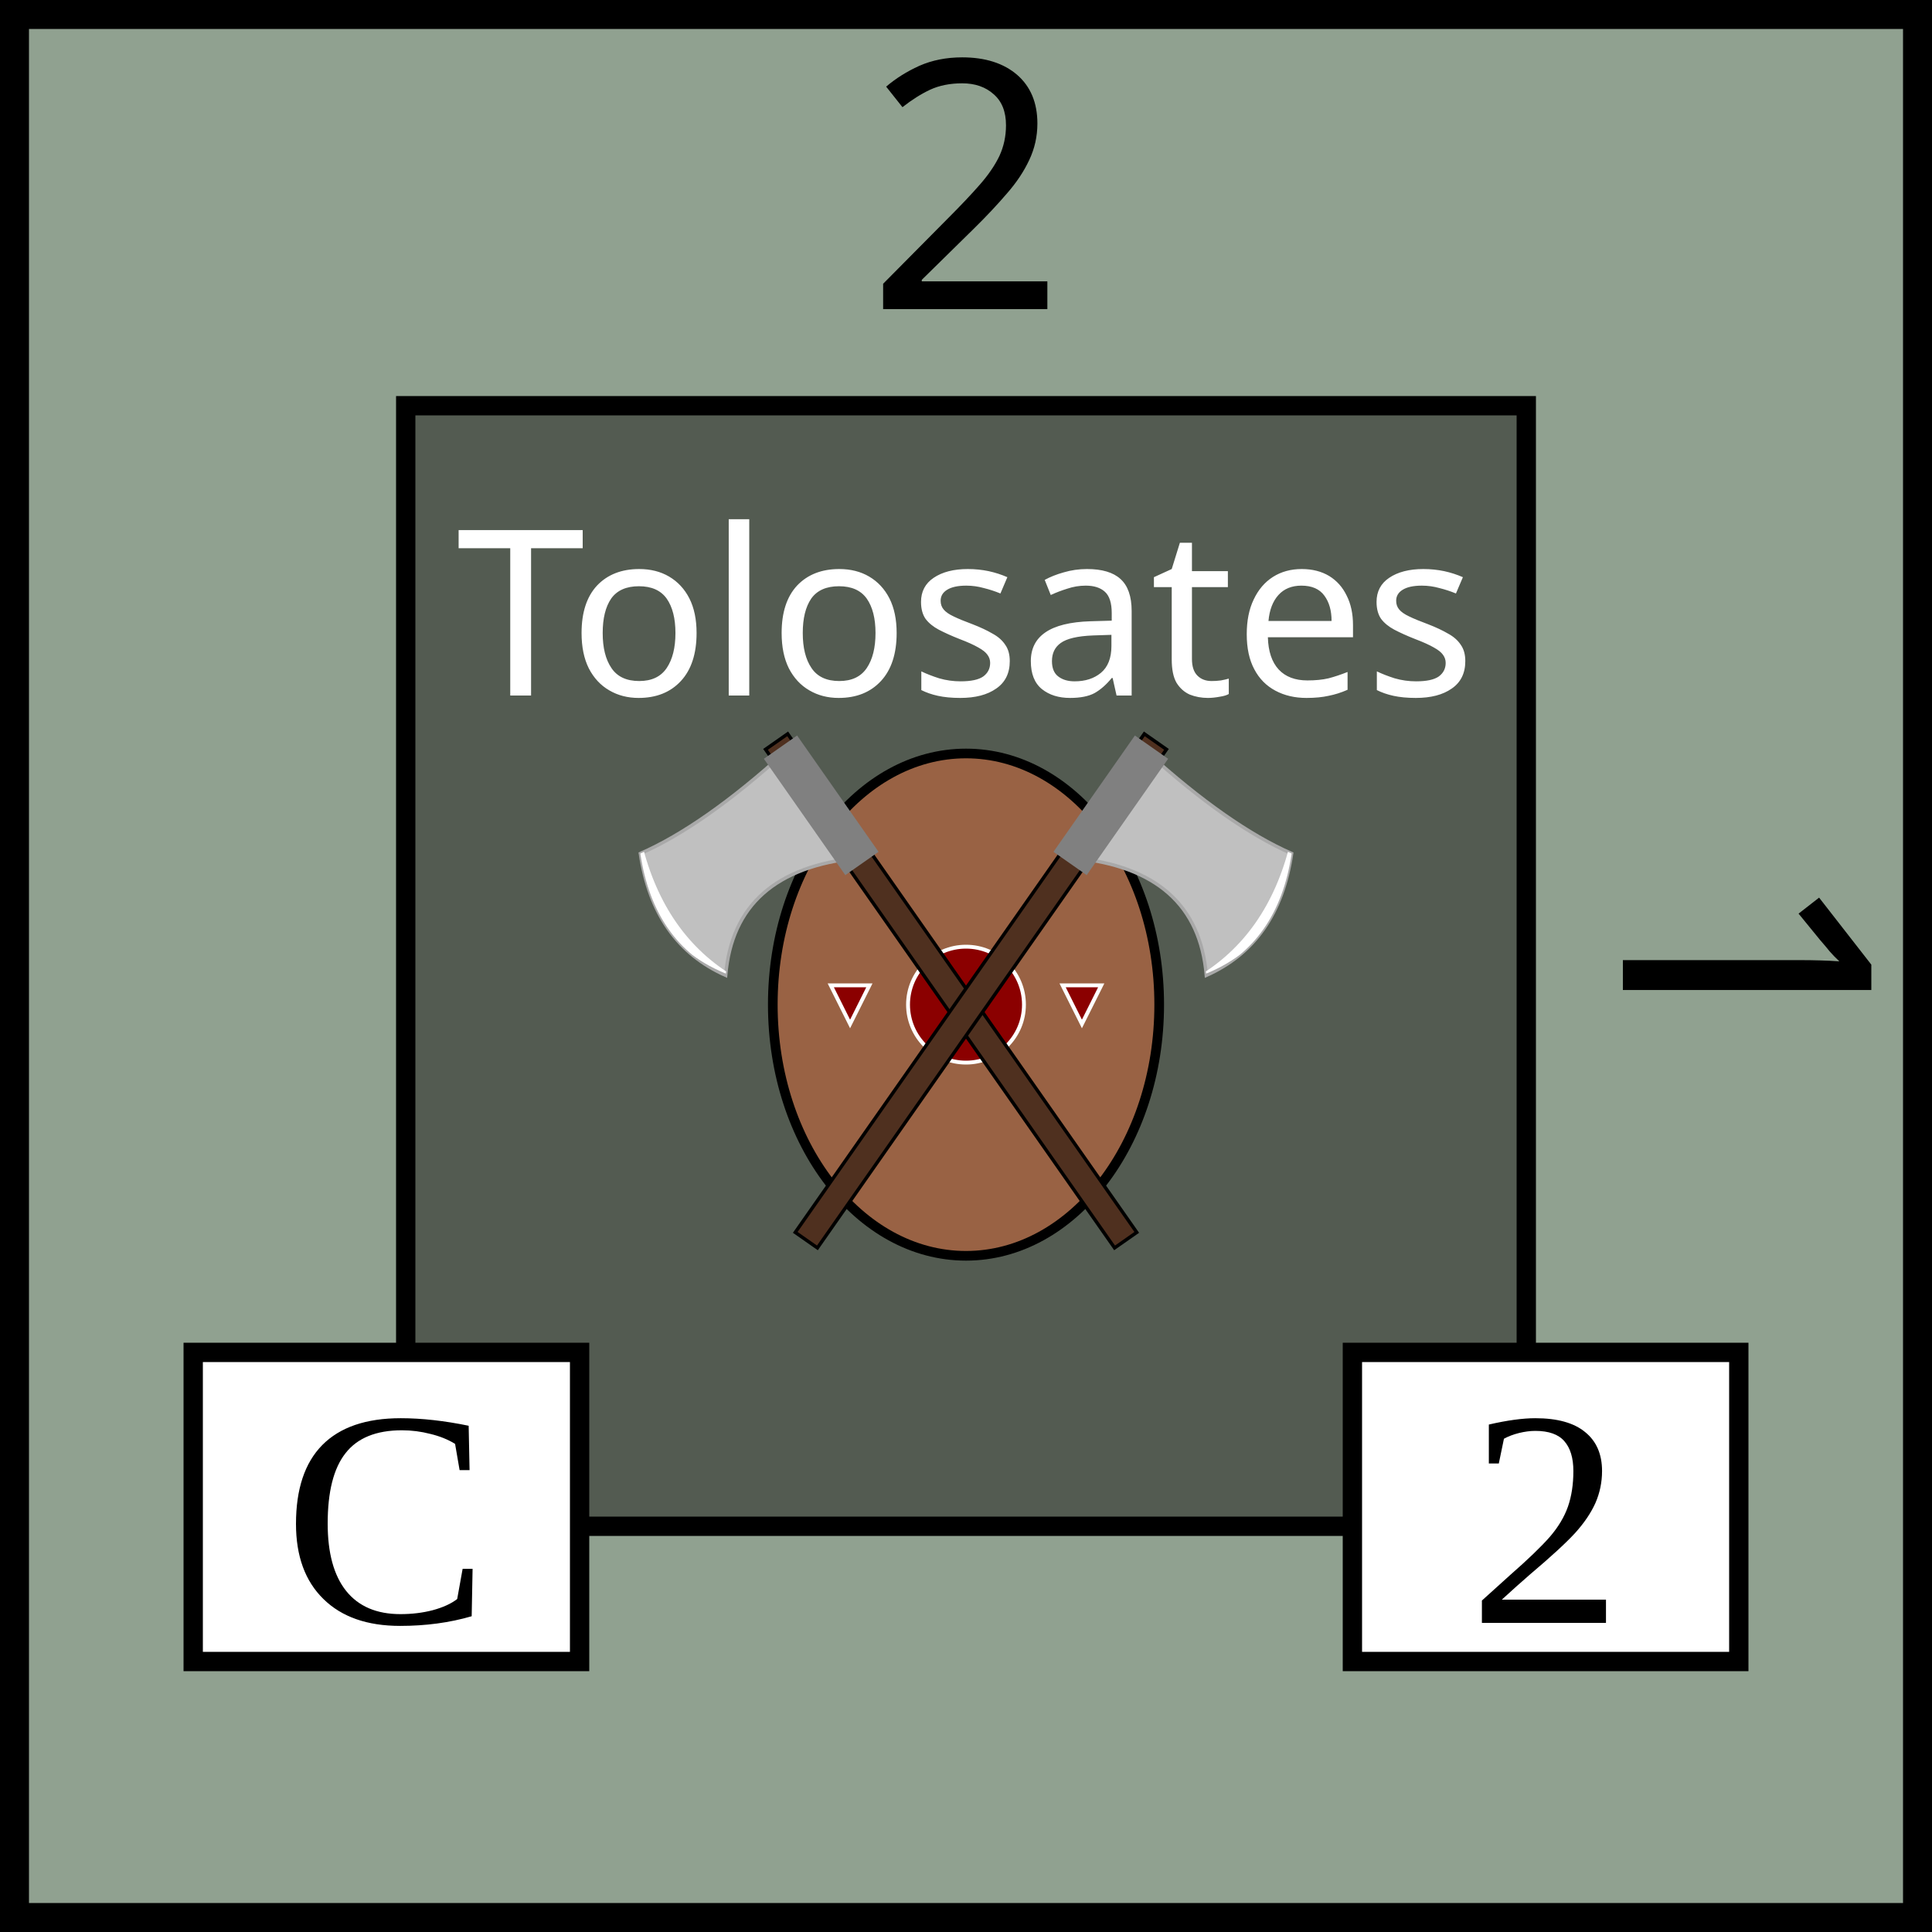
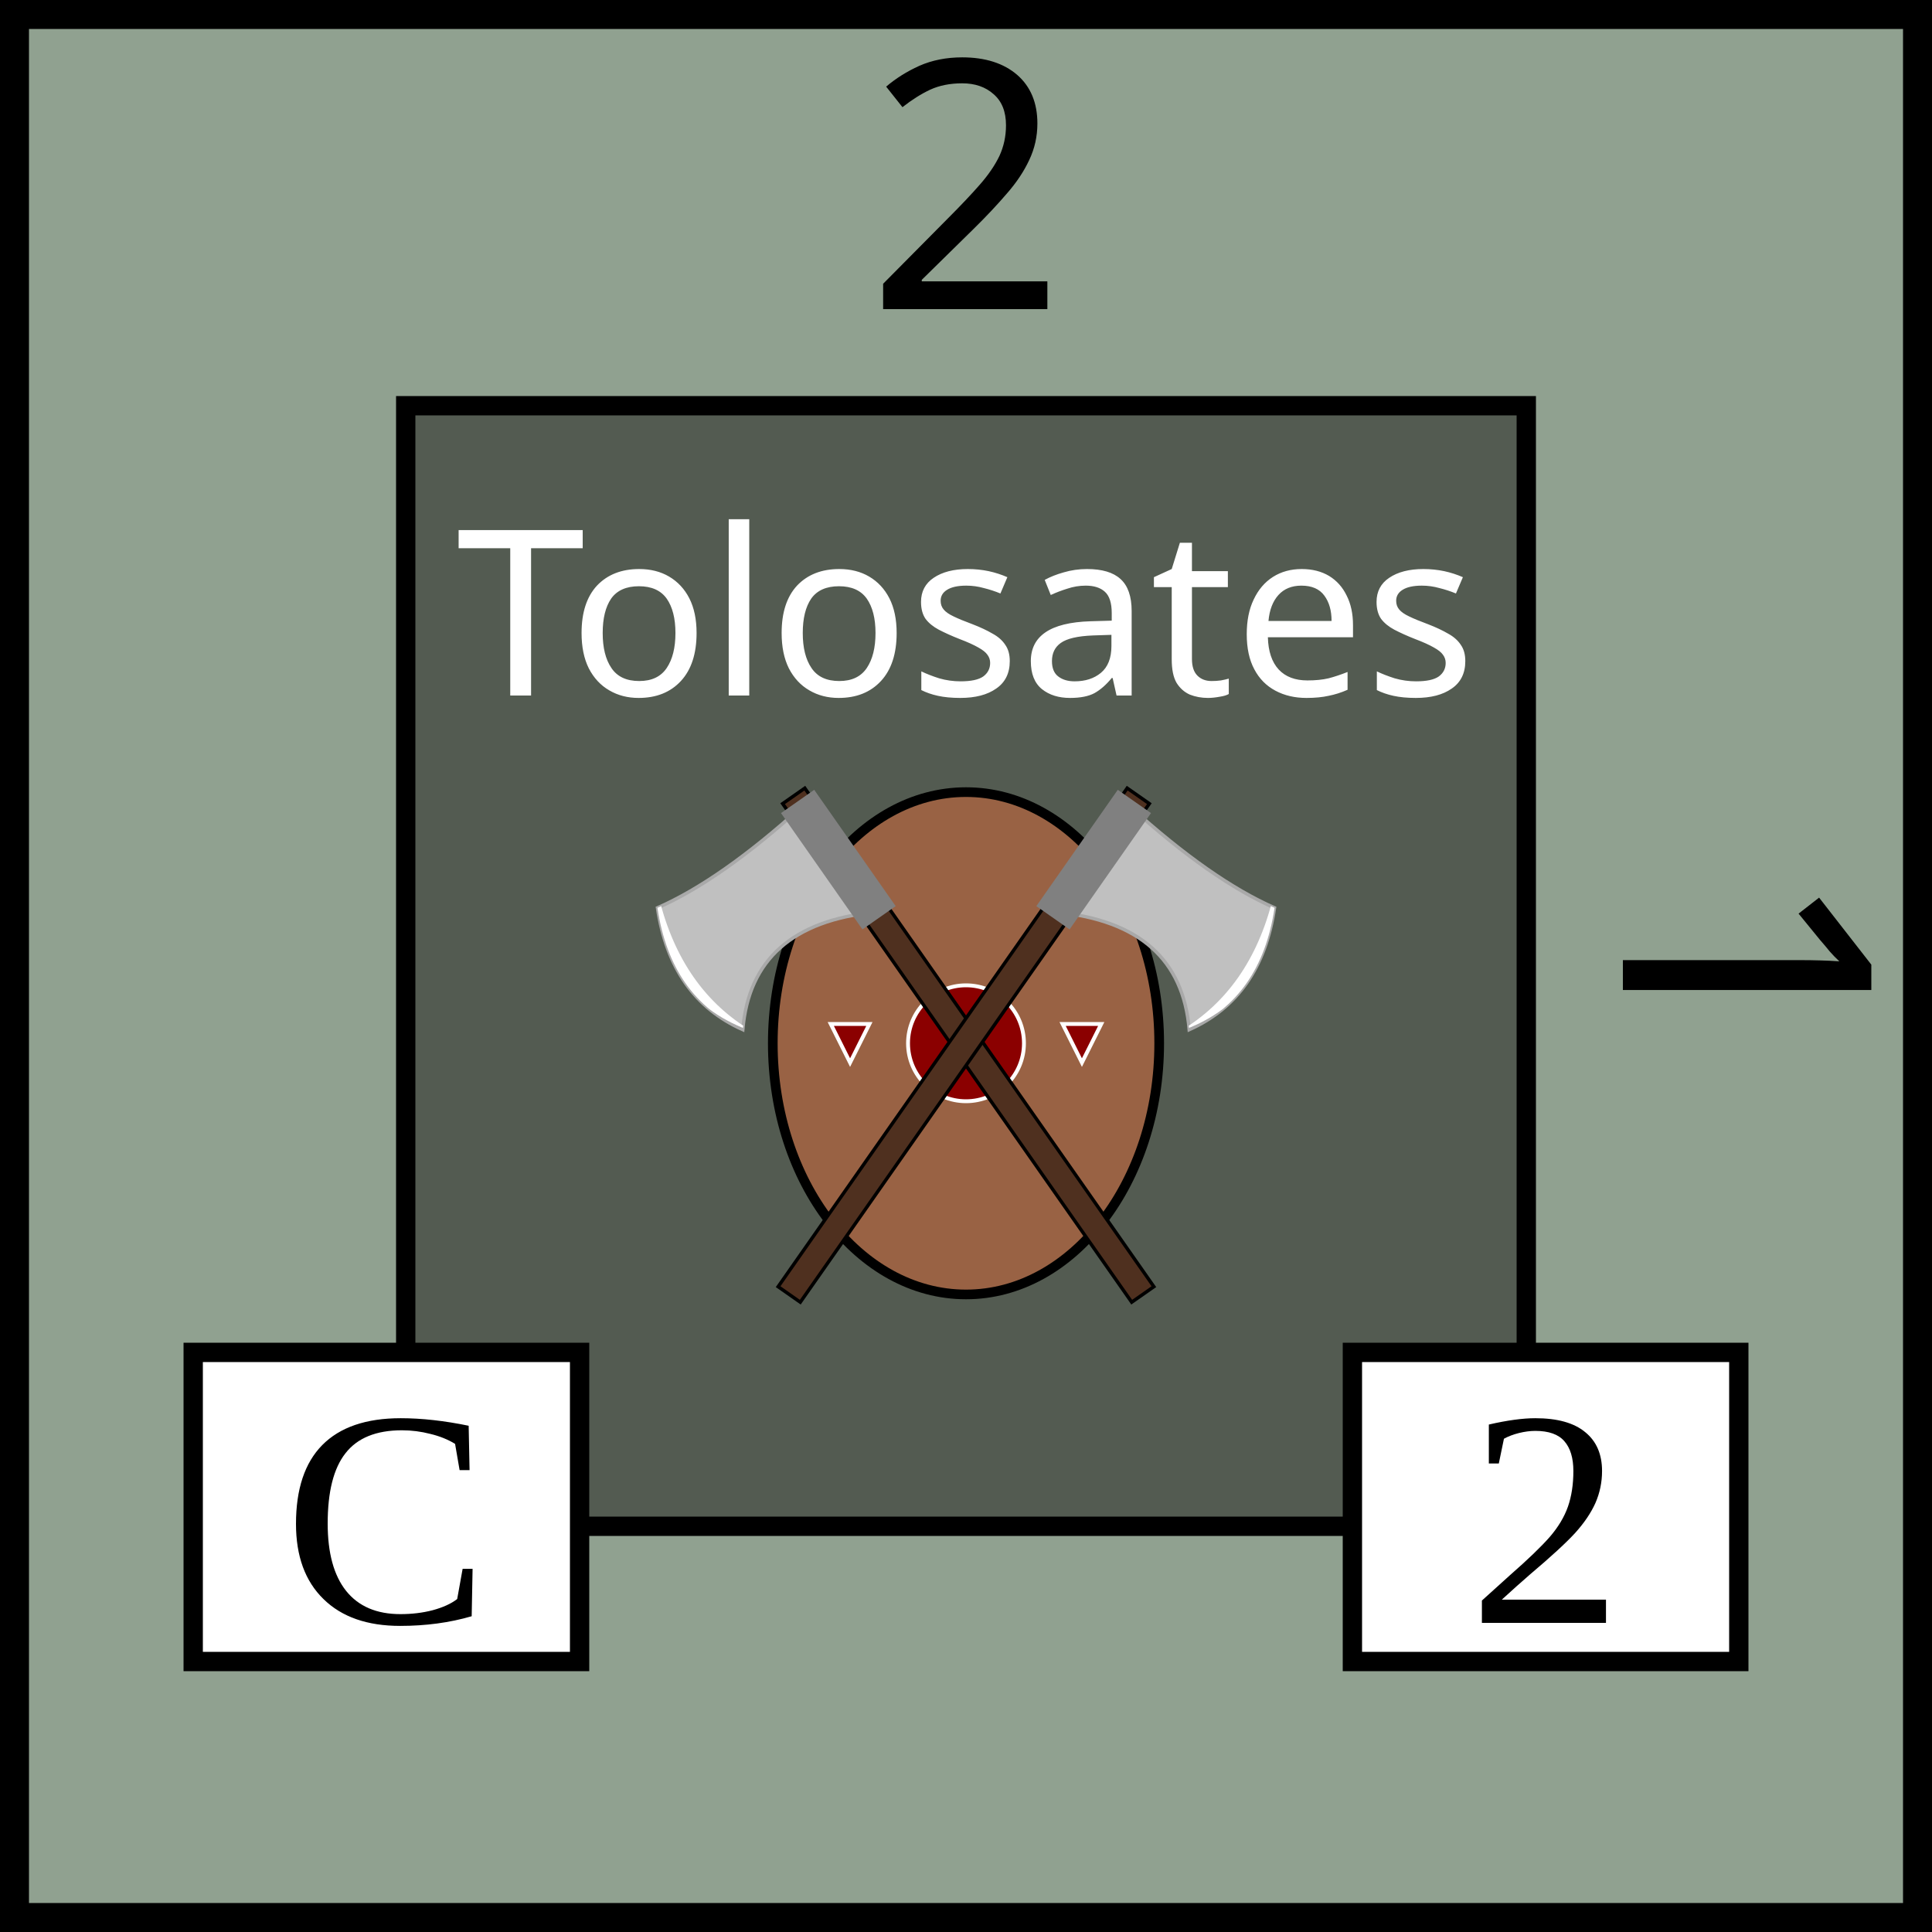
<svg xmlns="http://www.w3.org/2000/svg" viewBox="0 0 100 100" width="100" height="100">
  <defs>
    <clipPath id="axe-blade-clip">
      <path d="           M 50 6           Q 34 8 24 6           Q 18 18 24 28           Q 34 16 50 25         " />
    </clipPath>
  </defs>
  <rect id="background" fill="rgb(144,161,144)" height="100" width="100" stroke="black" stroke-width="3" />
  <g id="tribe" text-anchor="middle" font-size="12" font-family="Papyrus">
    <rect x="21" y="21" width="58" height="58" fill="rgb(83,91,81)" stroke="black" />
    <text x="50" y="36" fill="white">Tolosates</text>
-     <ellipse id="shield" cx="50" cy="52" rx="10" ry="13" fill="#996244" stroke="black" stroke-width="0.5" />
-     <circle cx="50" cy="52" r="3" fill="darkred" stroke="white" stroke-width="0.2" />
-     <polygon points="43,51 44,53 45,51" fill="darkred" stroke="white" stroke-width="0.2" />
-     <polygon points="55,51 56,53 57,51" fill="darkred" stroke="white" stroke-width="0.2" />
+     <ellipse id="shield" cx="50" cy="54" rx="10" ry="13" fill="#996244" stroke="black" stroke-width="0.5" />
+     <circle cx="50" cy="54" r="3" fill="darkred" stroke="white" stroke-width="0.2" />
+     <polygon points="43,53 44,55 45,53" fill="darkred" stroke="white" stroke-width="0.2" />
+     <polygon points="55,53 56,55 57,53" fill="darkred" stroke="white" stroke-width="0.2" />
  </g>
-   <g id="axe" transform="scale(0.35) rotate(-35,250,-46)">
+   <g id="axe" transform="scale(0.35) rotate(-35,264,-46)">
    <rect id="axe-handle" x="48" y="4" width="4" height="90" fill="#4f301f" stroke="black" stroke-width="0.5" />
    <path id="axe-blade" d="         M 50 6         Q 34 8 24 6         Q 18 18 24 28         Q 34 16 50 25       " fill="silver" stroke="darkgrey" stroke-width="0.5" />
    <path id="axe-blade-edge" d="         M 24 5         Q 17 18 25 29         Q 20 18 25 5         Z       " fill="white" clip-path="url(#axe-blade-clip)" />
    <rect id="blade-base" x="47" y="5" width="6" height="21" fill="grey" />
  </g>
  <use href="#axe" transform="scale(-1,1) translate(-100,0)" />
  <g id="attributes" text-anchor="middle" font-size="16">
    <rect id="initiative" x="10" y="70" height="16" width="20" fill="white" stroke="black" />
    <text x="20" y="84">C</text>
    <rect id="firepower" x="70" y="70" height="16" width="20" fill="white" stroke="black" />
    <text x="80" y="84">2</text>
  </g>
  <g id="strength" text-anchor="middle" font-family="Papyrus" font-size="18">
    <text x="50" y="16">2</text>
    <text x="50" y="16" transform="rotate(90,50,50)">1</text>
  </g>
</svg>
